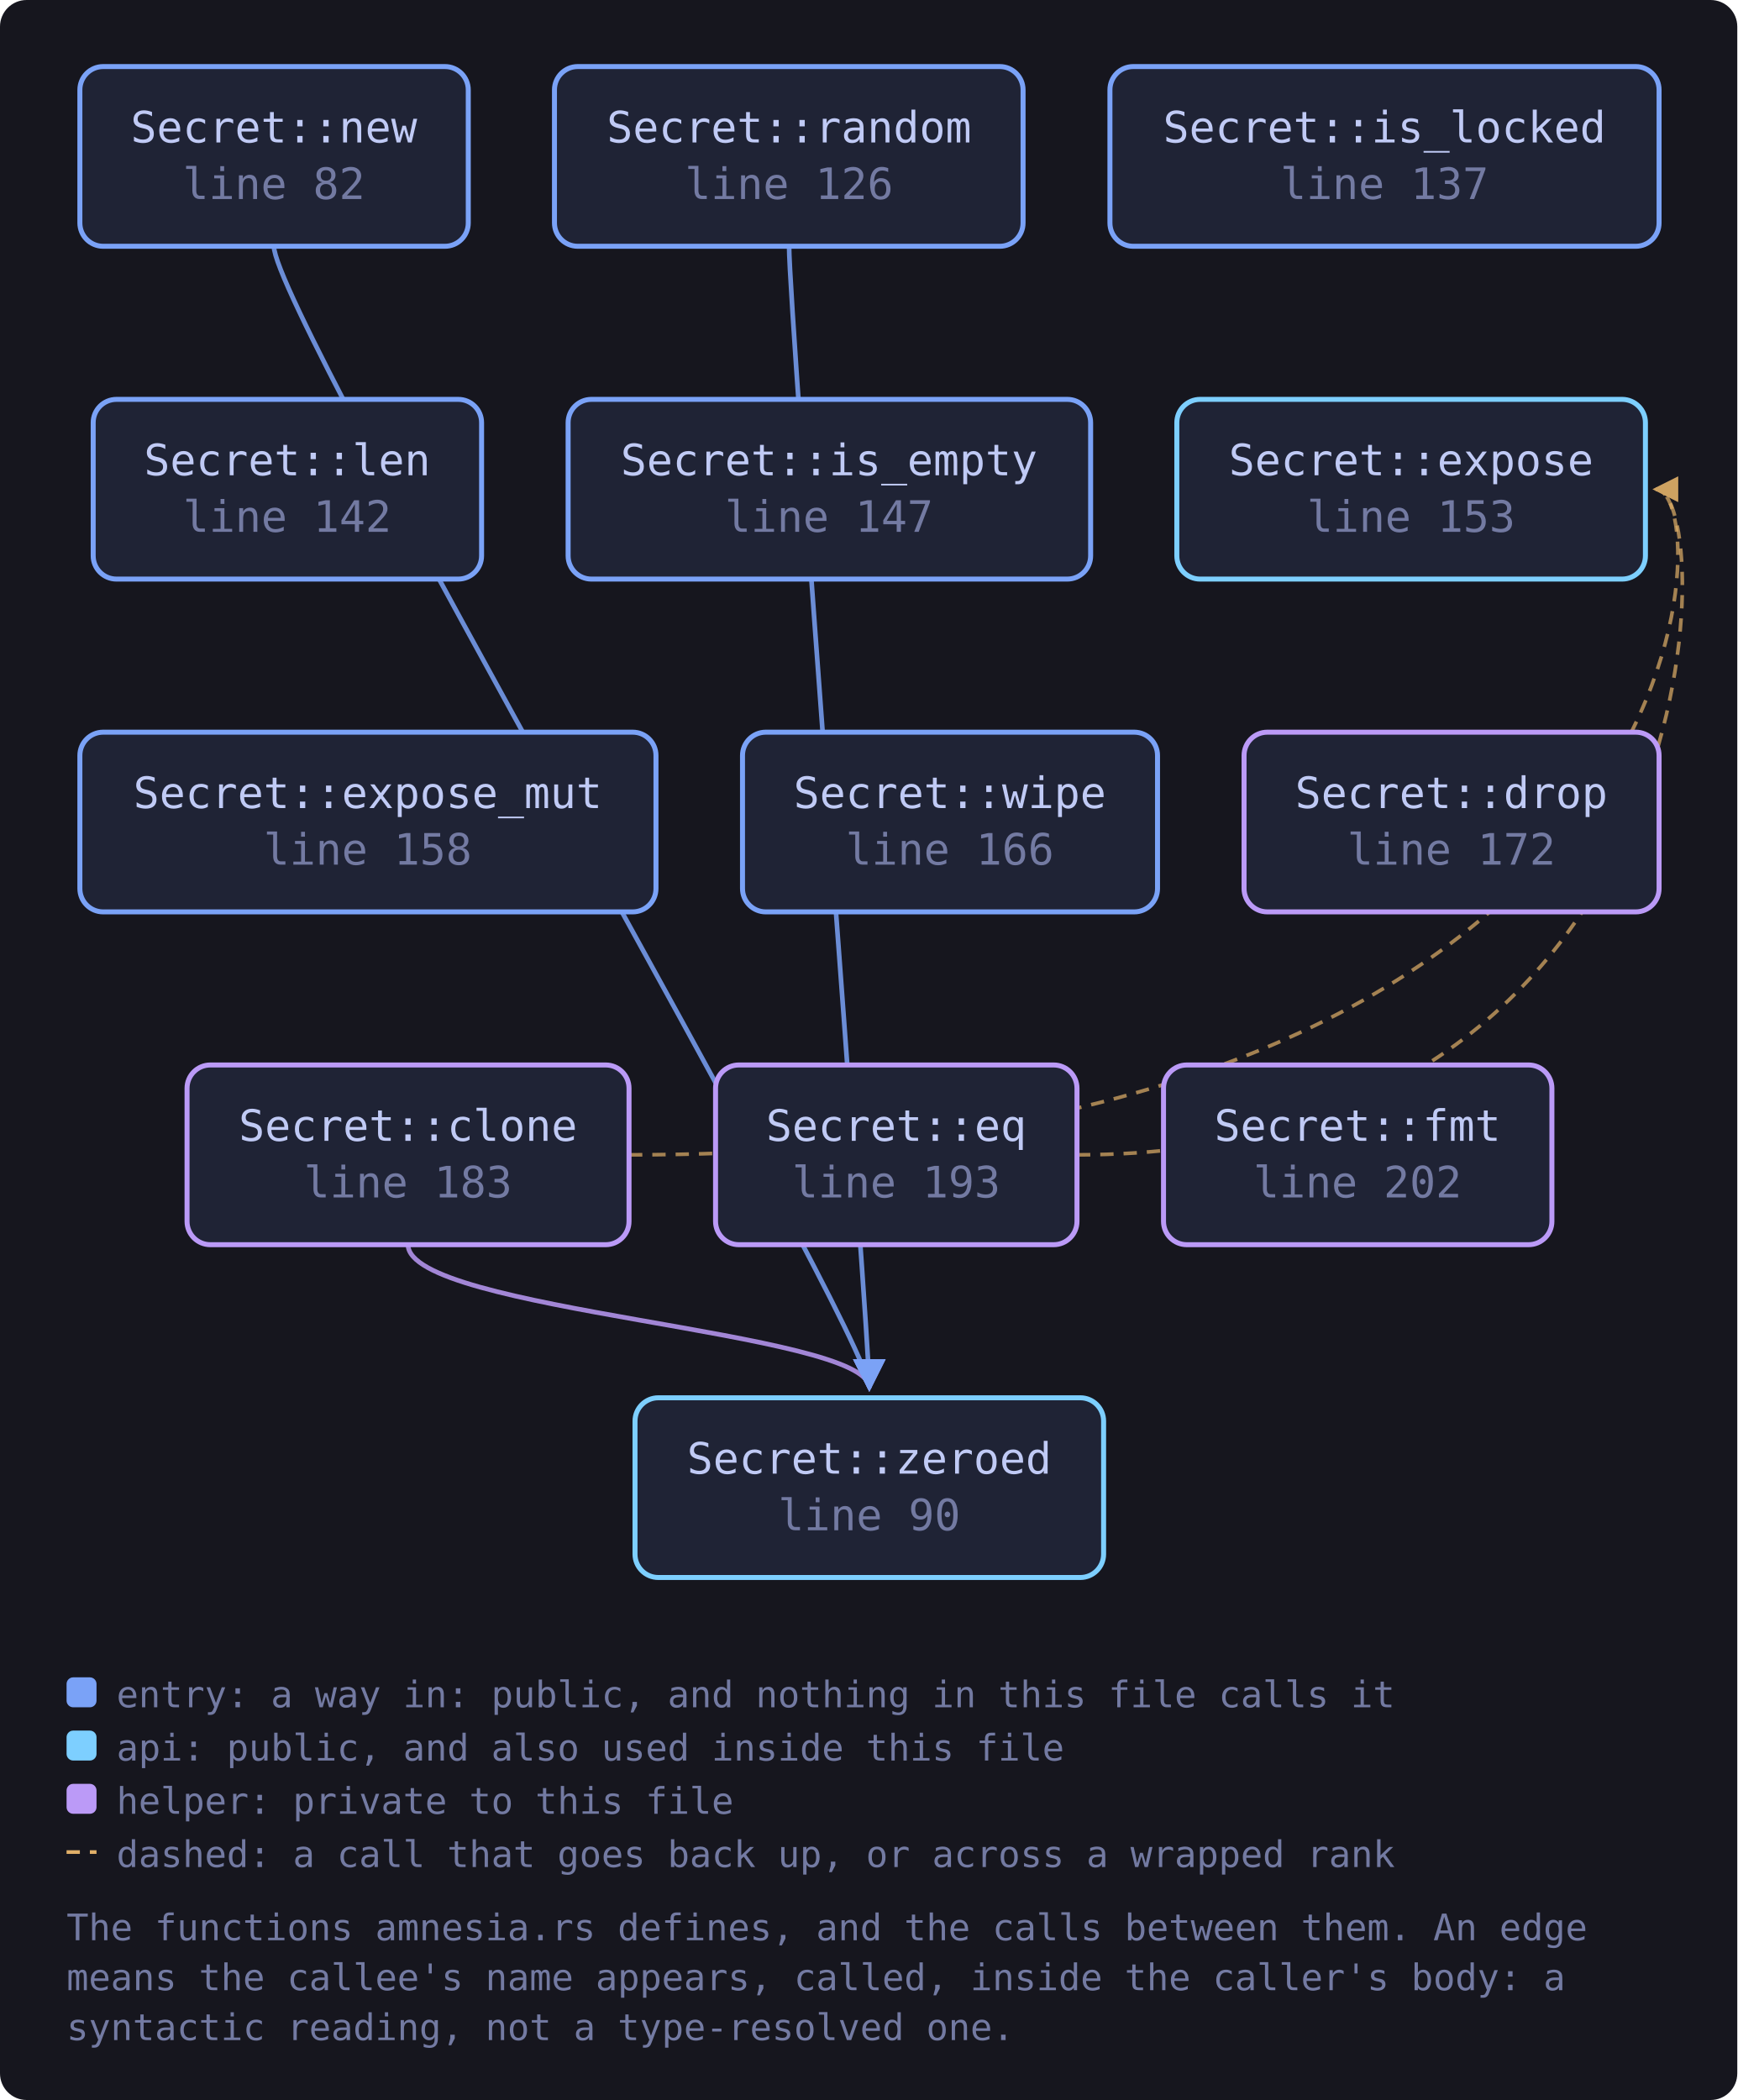
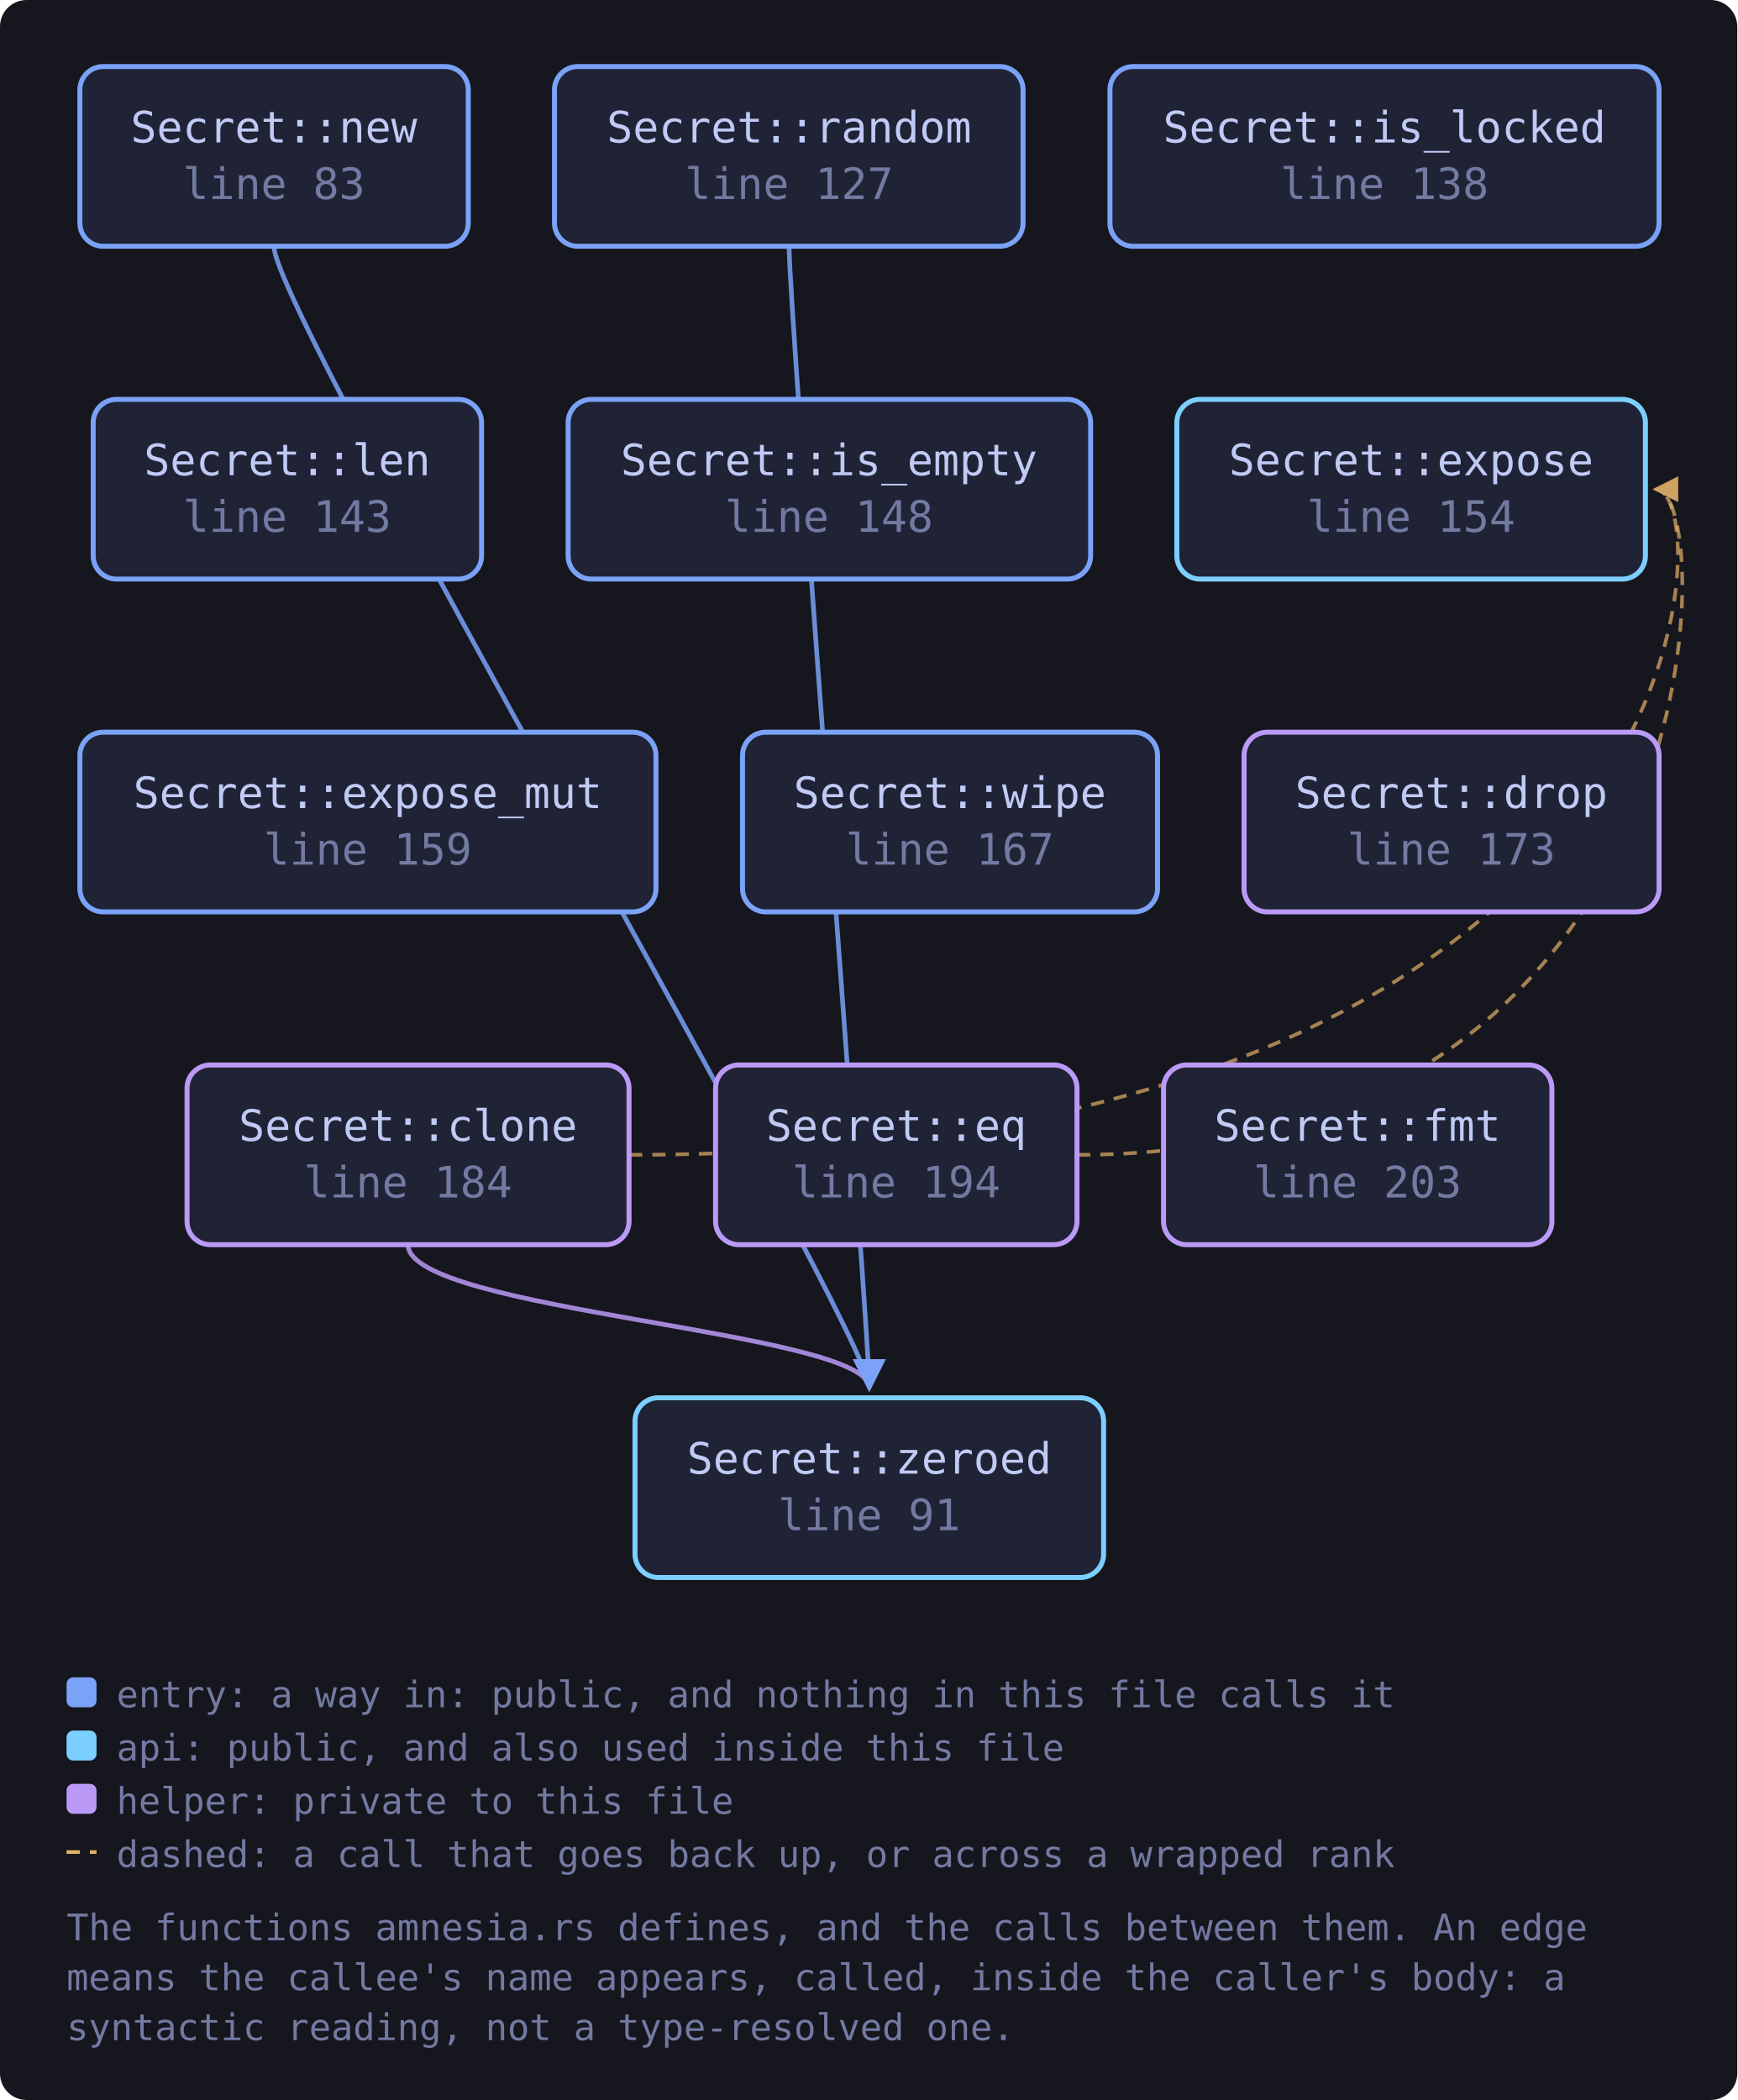
<svg xmlns="http://www.w3.org/2000/svg" viewBox="0 0 522 631" width="522" height="631" style="max-width:100%;height:auto" role="img" aria-label="flowchart">
  <defs>
    <marker id="a-muted" viewBox="0 0 8 8" refX="7" refY="4" markerWidth="7" markerHeight="7" orient="auto-start-reverse">
      <path d="M0 0 L8 4 L0 8 z" fill="var(--muted, #737aa2)" />
    </marker>
    <marker id="a-warn" viewBox="0 0 8 8" refX="7" refY="4" markerWidth="7" markerHeight="7" orient="auto-start-reverse">
      <path d="M0 0 L8 4 L0 8 z" fill="var(--warn, #e0af68)" />
    </marker>
    <marker id="a-accent" viewBox="0 0 8 8" refX="7" refY="4" markerWidth="7" markerHeight="7" orient="auto-start-reverse">
      <path d="M0 0 L8 4 L0 8 z" fill="var(--accent, #7aa2f7)" />
    </marker>
    <marker id="a-cyan" viewBox="0 0 8 8" refX="7" refY="4" markerWidth="7" markerHeight="7" orient="auto-start-reverse">
      <path d="M0 0 L8 4 L0 8 z" fill="var(--cyan, #7dcfff)" />
    </marker>
    <marker id="a-accent-2" viewBox="0 0 8 8" refX="7" refY="4" markerWidth="7" markerHeight="7" orient="auto-start-reverse">
      <path d="M0 0 L8 4 L0 8 z" fill="var(--accent-2, #bb9af7)" />
    </marker>
  </defs>
  <rect x="0" y="0" width="522" height="631" fill="var(--bg-inset, #16161e)" rx="8" />
  <path d="M189.0 347.0 C 516.5 347.0, 516.5 147.0, 497.5 147.0" fill="none" stroke="var(--warn, #e0af68)" stroke-width="1.1" opacity="0.7" stroke-dasharray="4 3" marker-end="url(#a-warn)" />
  <path d="M122.6 374.0 C 122.6 394.0, 261.2 400.0, 261.2 417.0" fill="none" stroke="var(--accent-2, #bb9af7)" stroke-width="1.4" opacity="0.85" marker-end="url(#a-accent-2)" />
  <path d="M323.6 347.0 C 516.5 347.0, 516.5 147.0, 497.5 147.0" fill="none" stroke="var(--warn, #e0af68)" stroke-width="1.1" opacity="0.7" stroke-dasharray="4 3" marker-end="url(#a-warn)" />
  <path d="M82.3 74.0 C 82.3 94.0, 261.2 400.0, 261.2 417.0" fill="none" stroke="var(--accent, #7aa2f7)" stroke-width="1.4" opacity="0.85" marker-end="url(#a-accent)" />
  <path d="M237.1 74.0 C 237.1 94.0, 261.2 400.0, 261.2 417.0" fill="none" stroke="var(--accent, #7aa2f7)" stroke-width="1.4" opacity="0.85" marker-end="url(#a-accent)" />
-   <a href="https://github.com/tilas01/veilvoice/blob/main/crates/veilvoice-crypto/src/amnesia.rs#L82" target="_blank" rel="noopener noreferrer">
+   <a href="https://github.com/tilas01/veilvoice/blob/main/crates/veilvoice-crypto/src/amnesia.rs#L83" target="_blank" rel="noopener noreferrer">
    <rect x="24.0" y="20.0" width="116.7" height="54.0" rx="7" fill="var(--bg-soft, #1f2335)" stroke="var(--accent, #7aa2f7)" stroke-width="1.5" />
    <text x="82.3" y="42.8" font-family="ui-monospace, SFMono-Regular, Menlo, Consolas, monospace" font-size="13" fill="var(--fg, #c0caf5)" text-anchor="middle">Secret::new</text>
-     <text x="82.3" y="59.8" font-family="ui-monospace, SFMono-Regular, Menlo, Consolas, monospace" font-size="13" fill="var(--muted, #737aa2)" text-anchor="middle">line 82</text>
+     <text x="82.3" y="59.8" font-family="ui-monospace, SFMono-Regular, Menlo, Consolas, monospace" font-size="13" fill="var(--muted, #737aa2)" text-anchor="middle">line 83</text>
  </a>
-   <a href="https://github.com/tilas01/veilvoice/blob/main/crates/veilvoice-crypto/src/amnesia.rs#L90" target="_blank" rel="noopener noreferrer">
+   <a href="https://github.com/tilas01/veilvoice/blob/main/crates/veilvoice-crypto/src/amnesia.rs#L91" target="_blank" rel="noopener noreferrer">
    <rect x="190.8" y="420.0" width="140.8" height="54.0" rx="7" fill="var(--bg-soft, #1f2335)" stroke="var(--cyan, #7dcfff)" stroke-width="1.5" />
    <text x="261.2" y="442.8" font-family="ui-monospace, SFMono-Regular, Menlo, Consolas, monospace" font-size="13" fill="var(--fg, #c0caf5)" text-anchor="middle">Secret::zeroed</text>
-     <text x="261.2" y="459.8" font-family="ui-monospace, SFMono-Regular, Menlo, Consolas, monospace" font-size="13" fill="var(--muted, #737aa2)" text-anchor="middle">line 90</text>
+     <text x="261.2" y="459.8" font-family="ui-monospace, SFMono-Regular, Menlo, Consolas, monospace" font-size="13" fill="var(--muted, #737aa2)" text-anchor="middle">line 91</text>
  </a>
-   <a href="https://github.com/tilas01/veilvoice/blob/main/crates/veilvoice-crypto/src/amnesia.rs#L126" target="_blank" rel="noopener noreferrer">
+   <a href="https://github.com/tilas01/veilvoice/blob/main/crates/veilvoice-crypto/src/amnesia.rs#L127" target="_blank" rel="noopener noreferrer">
    <rect x="166.6" y="20.0" width="140.8" height="54.0" rx="7" fill="var(--bg-soft, #1f2335)" stroke="var(--accent, #7aa2f7)" stroke-width="1.5" />
    <text x="237.1" y="42.8" font-family="ui-monospace, SFMono-Regular, Menlo, Consolas, monospace" font-size="13" fill="var(--fg, #c0caf5)" text-anchor="middle">Secret::random</text>
-     <text x="237.1" y="59.8" font-family="ui-monospace, SFMono-Regular, Menlo, Consolas, monospace" font-size="13" fill="var(--muted, #737aa2)" text-anchor="middle">line 126</text>
+     <text x="237.1" y="59.8" font-family="ui-monospace, SFMono-Regular, Menlo, Consolas, monospace" font-size="13" fill="var(--muted, #737aa2)" text-anchor="middle">line 127</text>
  </a>
-   <a href="https://github.com/tilas01/veilvoice/blob/main/crates/veilvoice-crypto/src/amnesia.rs#L137" target="_blank" rel="noopener noreferrer">
+   <a href="https://github.com/tilas01/veilvoice/blob/main/crates/veilvoice-crypto/src/amnesia.rs#L138" target="_blank" rel="noopener noreferrer">
    <rect x="333.5" y="20.0" width="165.0" height="54.0" rx="7" fill="var(--bg-soft, #1f2335)" stroke="var(--accent, #7aa2f7)" stroke-width="1.5" />
    <text x="416.0" y="42.8" font-family="ui-monospace, SFMono-Regular, Menlo, Consolas, monospace" font-size="13" fill="var(--fg, #c0caf5)" text-anchor="middle">Secret::is_locked</text>
-     <text x="416.0" y="59.8" font-family="ui-monospace, SFMono-Regular, Menlo, Consolas, monospace" font-size="13" fill="var(--muted, #737aa2)" text-anchor="middle">line 137</text>
+     <text x="416.0" y="59.8" font-family="ui-monospace, SFMono-Regular, Menlo, Consolas, monospace" font-size="13" fill="var(--muted, #737aa2)" text-anchor="middle">line 138</text>
  </a>
-   <a href="https://github.com/tilas01/veilvoice/blob/main/crates/veilvoice-crypto/src/amnesia.rs#L142" target="_blank" rel="noopener noreferrer">
+   <a href="https://github.com/tilas01/veilvoice/blob/main/crates/veilvoice-crypto/src/amnesia.rs#L143" target="_blank" rel="noopener noreferrer">
    <rect x="28.0" y="120.0" width="116.7" height="54.0" rx="7" fill="var(--bg-soft, #1f2335)" stroke="var(--accent, #7aa2f7)" stroke-width="1.5" />
    <text x="86.3" y="142.8" font-family="ui-monospace, SFMono-Regular, Menlo, Consolas, monospace" font-size="13" fill="var(--fg, #c0caf5)" text-anchor="middle">Secret::len</text>
-     <text x="86.3" y="159.8" font-family="ui-monospace, SFMono-Regular, Menlo, Consolas, monospace" font-size="13" fill="var(--muted, #737aa2)" text-anchor="middle">line 142</text>
+     <text x="86.3" y="159.8" font-family="ui-monospace, SFMono-Regular, Menlo, Consolas, monospace" font-size="13" fill="var(--muted, #737aa2)" text-anchor="middle">line 143</text>
  </a>
-   <a href="https://github.com/tilas01/veilvoice/blob/main/crates/veilvoice-crypto/src/amnesia.rs#L147" target="_blank" rel="noopener noreferrer">
+   <a href="https://github.com/tilas01/veilvoice/blob/main/crates/veilvoice-crypto/src/amnesia.rs#L148" target="_blank" rel="noopener noreferrer">
    <rect x="170.7" y="120.0" width="157.0" height="54.0" rx="7" fill="var(--bg-soft, #1f2335)" stroke="var(--accent, #7aa2f7)" stroke-width="1.5" />
    <text x="249.1" y="142.8" font-family="ui-monospace, SFMono-Regular, Menlo, Consolas, monospace" font-size="13" fill="var(--fg, #c0caf5)" text-anchor="middle">Secret::is_empty</text>
-     <text x="249.1" y="159.8" font-family="ui-monospace, SFMono-Regular, Menlo, Consolas, monospace" font-size="13" fill="var(--muted, #737aa2)" text-anchor="middle">line 147</text>
+     <text x="249.1" y="159.8" font-family="ui-monospace, SFMono-Regular, Menlo, Consolas, monospace" font-size="13" fill="var(--muted, #737aa2)" text-anchor="middle">line 148</text>
  </a>
-   <a href="https://github.com/tilas01/veilvoice/blob/main/crates/veilvoice-crypto/src/amnesia.rs#L153" target="_blank" rel="noopener noreferrer">
+   <a href="https://github.com/tilas01/veilvoice/blob/main/crates/veilvoice-crypto/src/amnesia.rs#L154" target="_blank" rel="noopener noreferrer">
    <rect x="353.6" y="120.0" width="140.8" height="54.0" rx="7" fill="var(--bg-soft, #1f2335)" stroke="var(--cyan, #7dcfff)" stroke-width="1.5" />
    <text x="424.0" y="142.8" font-family="ui-monospace, SFMono-Regular, Menlo, Consolas, monospace" font-size="13" fill="var(--fg, #c0caf5)" text-anchor="middle">Secret::expose</text>
-     <text x="424.0" y="159.8" font-family="ui-monospace, SFMono-Regular, Menlo, Consolas, monospace" font-size="13" fill="var(--muted, #737aa2)" text-anchor="middle">line 153</text>
+     <text x="424.0" y="159.8" font-family="ui-monospace, SFMono-Regular, Menlo, Consolas, monospace" font-size="13" fill="var(--muted, #737aa2)" text-anchor="middle">line 154</text>
  </a>
-   <a href="https://github.com/tilas01/veilvoice/blob/main/crates/veilvoice-crypto/src/amnesia.rs#L158" target="_blank" rel="noopener noreferrer">
+   <a href="https://github.com/tilas01/veilvoice/blob/main/crates/veilvoice-crypto/src/amnesia.rs#L159" target="_blank" rel="noopener noreferrer">
    <rect x="24.0" y="220.0" width="173.1" height="54.0" rx="7" fill="var(--bg-soft, #1f2335)" stroke="var(--accent, #7aa2f7)" stroke-width="1.5" />
    <text x="110.5" y="242.8" font-family="ui-monospace, SFMono-Regular, Menlo, Consolas, monospace" font-size="13" fill="var(--fg, #c0caf5)" text-anchor="middle">Secret::expose_mut</text>
-     <text x="110.5" y="259.8" font-family="ui-monospace, SFMono-Regular, Menlo, Consolas, monospace" font-size="13" fill="var(--muted, #737aa2)" text-anchor="middle">line 158</text>
+     <text x="110.5" y="259.8" font-family="ui-monospace, SFMono-Regular, Menlo, Consolas, monospace" font-size="13" fill="var(--muted, #737aa2)" text-anchor="middle">line 159</text>
  </a>
-   <a href="https://github.com/tilas01/veilvoice/blob/main/crates/veilvoice-crypto/src/amnesia.rs#L166" target="_blank" rel="noopener noreferrer">
+   <a href="https://github.com/tilas01/veilvoice/blob/main/crates/veilvoice-crypto/src/amnesia.rs#L167" target="_blank" rel="noopener noreferrer">
    <rect x="223.1" y="220.0" width="124.7" height="54.0" rx="7" fill="var(--bg-soft, #1f2335)" stroke="var(--accent, #7aa2f7)" stroke-width="1.5" />
    <text x="285.4" y="242.8" font-family="ui-monospace, SFMono-Regular, Menlo, Consolas, monospace" font-size="13" fill="var(--fg, #c0caf5)" text-anchor="middle">Secret::wipe</text>
-     <text x="285.4" y="259.8" font-family="ui-monospace, SFMono-Regular, Menlo, Consolas, monospace" font-size="13" fill="var(--muted, #737aa2)" text-anchor="middle">line 166</text>
+     <text x="285.4" y="259.8" font-family="ui-monospace, SFMono-Regular, Menlo, Consolas, monospace" font-size="13" fill="var(--muted, #737aa2)" text-anchor="middle">line 167</text>
  </a>
-   <a href="https://github.com/tilas01/veilvoice/blob/main/crates/veilvoice-crypto/src/amnesia.rs#L172" target="_blank" rel="noopener noreferrer">
+   <a href="https://github.com/tilas01/veilvoice/blob/main/crates/veilvoice-crypto/src/amnesia.rs#L173" target="_blank" rel="noopener noreferrer">
    <rect x="373.8" y="220.0" width="124.7" height="54.0" rx="7" fill="var(--bg-soft, #1f2335)" stroke="var(--accent-2, #bb9af7)" stroke-width="1.5" />
    <text x="436.1" y="242.8" font-family="ui-monospace, SFMono-Regular, Menlo, Consolas, monospace" font-size="13" fill="var(--fg, #c0caf5)" text-anchor="middle">Secret::drop</text>
-     <text x="436.1" y="259.8" font-family="ui-monospace, SFMono-Regular, Menlo, Consolas, monospace" font-size="13" fill="var(--muted, #737aa2)" text-anchor="middle">line 172</text>
+     <text x="436.1" y="259.8" font-family="ui-monospace, SFMono-Regular, Menlo, Consolas, monospace" font-size="13" fill="var(--muted, #737aa2)" text-anchor="middle">line 173</text>
  </a>
-   <a href="https://github.com/tilas01/veilvoice/blob/main/crates/veilvoice-crypto/src/amnesia.rs#L183" target="_blank" rel="noopener noreferrer">
+   <a href="https://github.com/tilas01/veilvoice/blob/main/crates/veilvoice-crypto/src/amnesia.rs#L184" target="_blank" rel="noopener noreferrer">
    <rect x="56.2" y="320.0" width="132.8" height="54.0" rx="7" fill="var(--bg-soft, #1f2335)" stroke="var(--accent-2, #bb9af7)" stroke-width="1.5" />
    <text x="122.6" y="342.8" font-family="ui-monospace, SFMono-Regular, Menlo, Consolas, monospace" font-size="13" fill="var(--fg, #c0caf5)" text-anchor="middle">Secret::clone</text>
-     <text x="122.6" y="359.8" font-family="ui-monospace, SFMono-Regular, Menlo, Consolas, monospace" font-size="13" fill="var(--muted, #737aa2)" text-anchor="middle">line 183</text>
+     <text x="122.6" y="359.8" font-family="ui-monospace, SFMono-Regular, Menlo, Consolas, monospace" font-size="13" fill="var(--muted, #737aa2)" text-anchor="middle">line 184</text>
  </a>
-   <a href="https://github.com/tilas01/veilvoice/blob/main/crates/veilvoice-crypto/src/amnesia.rs#L193" target="_blank" rel="noopener noreferrer">
+   <a href="https://github.com/tilas01/veilvoice/blob/main/crates/veilvoice-crypto/src/amnesia.rs#L194" target="_blank" rel="noopener noreferrer">
    <rect x="215.0" y="320.0" width="108.6" height="54.0" rx="7" fill="var(--bg-soft, #1f2335)" stroke="var(--accent-2, #bb9af7)" stroke-width="1.5" />
    <text x="269.3" y="342.8" font-family="ui-monospace, SFMono-Regular, Menlo, Consolas, monospace" font-size="13" fill="var(--fg, #c0caf5)" text-anchor="middle">Secret::eq</text>
-     <text x="269.3" y="359.8" font-family="ui-monospace, SFMono-Regular, Menlo, Consolas, monospace" font-size="13" fill="var(--muted, #737aa2)" text-anchor="middle">line 193</text>
+     <text x="269.3" y="359.8" font-family="ui-monospace, SFMono-Regular, Menlo, Consolas, monospace" font-size="13" fill="var(--muted, #737aa2)" text-anchor="middle">line 194</text>
  </a>
-   <a href="https://github.com/tilas01/veilvoice/blob/main/crates/veilvoice-crypto/src/amnesia.rs#L202" target="_blank" rel="noopener noreferrer">
+   <a href="https://github.com/tilas01/veilvoice/blob/main/crates/veilvoice-crypto/src/amnesia.rs#L203" target="_blank" rel="noopener noreferrer">
    <rect x="349.6" y="320.0" width="116.7" height="54.0" rx="7" fill="var(--bg-soft, #1f2335)" stroke="var(--accent-2, #bb9af7)" stroke-width="1.5" />
    <text x="407.9" y="342.8" font-family="ui-monospace, SFMono-Regular, Menlo, Consolas, monospace" font-size="13" fill="var(--fg, #c0caf5)" text-anchor="middle">Secret::fmt</text>
-     <text x="407.9" y="359.8" font-family="ui-monospace, SFMono-Regular, Menlo, Consolas, monospace" font-size="13" fill="var(--muted, #737aa2)" text-anchor="middle">line 202</text>
+     <text x="407.9" y="359.8" font-family="ui-monospace, SFMono-Regular, Menlo, Consolas, monospace" font-size="13" fill="var(--muted, #737aa2)" text-anchor="middle">line 203</text>
  </a>
  <rect x="20.0" y="504.0" width="9" height="9" rx="2" fill="var(--accent, #7aa2f7)" />
  <text x="35.0" y="513.0" font-family="ui-monospace, SFMono-Regular, Menlo, Consolas, monospace" font-size="11" fill="var(--muted, #737aa2)">entry: a way in: public, and nothing in this file calls it</text>
  <rect x="20.0" y="520.0" width="9" height="9" rx="2" fill="var(--cyan, #7dcfff)" />
  <text x="35.0" y="529.0" font-family="ui-monospace, SFMono-Regular, Menlo, Consolas, monospace" font-size="11" fill="var(--muted, #737aa2)">api: public, and also used inside this file</text>
  <rect x="20.0" y="536.0" width="9" height="9" rx="2" fill="var(--accent-2, #bb9af7)" />
  <text x="35.0" y="545.0" font-family="ui-monospace, SFMono-Regular, Menlo, Consolas, monospace" font-size="11" fill="var(--muted, #737aa2)">helper: private to this file</text>
  <path d="M20.0 556.5 L29.0 556.5" stroke="var(--warn, #e0af68)" stroke-width="1.1" stroke-dasharray="4 3" />
  <text x="35.0" y="561.0" font-family="ui-monospace, SFMono-Regular, Menlo, Consolas, monospace" font-size="11" fill="var(--muted, #737aa2)">dashed: a call that goes back up, or across a wrapped rank</text>
  <text x="20.0" y="583.0" font-family="ui-monospace, SFMono-Regular, Menlo, Consolas, monospace" font-size="11" fill="var(--muted, #737aa2)">The functions amnesia.rs defines, and the calls between them. An edge</text>
  <text x="20.0" y="598.0" font-family="ui-monospace, SFMono-Regular, Menlo, Consolas, monospace" font-size="11" fill="var(--muted, #737aa2)">means the callee's name appears, called, inside the caller's body: a</text>
  <text x="20.0" y="613.0" font-family="ui-monospace, SFMono-Regular, Menlo, Consolas, monospace" font-size="11" fill="var(--muted, #737aa2)">syntactic reading, not a type-resolved one.</text>
</svg>
